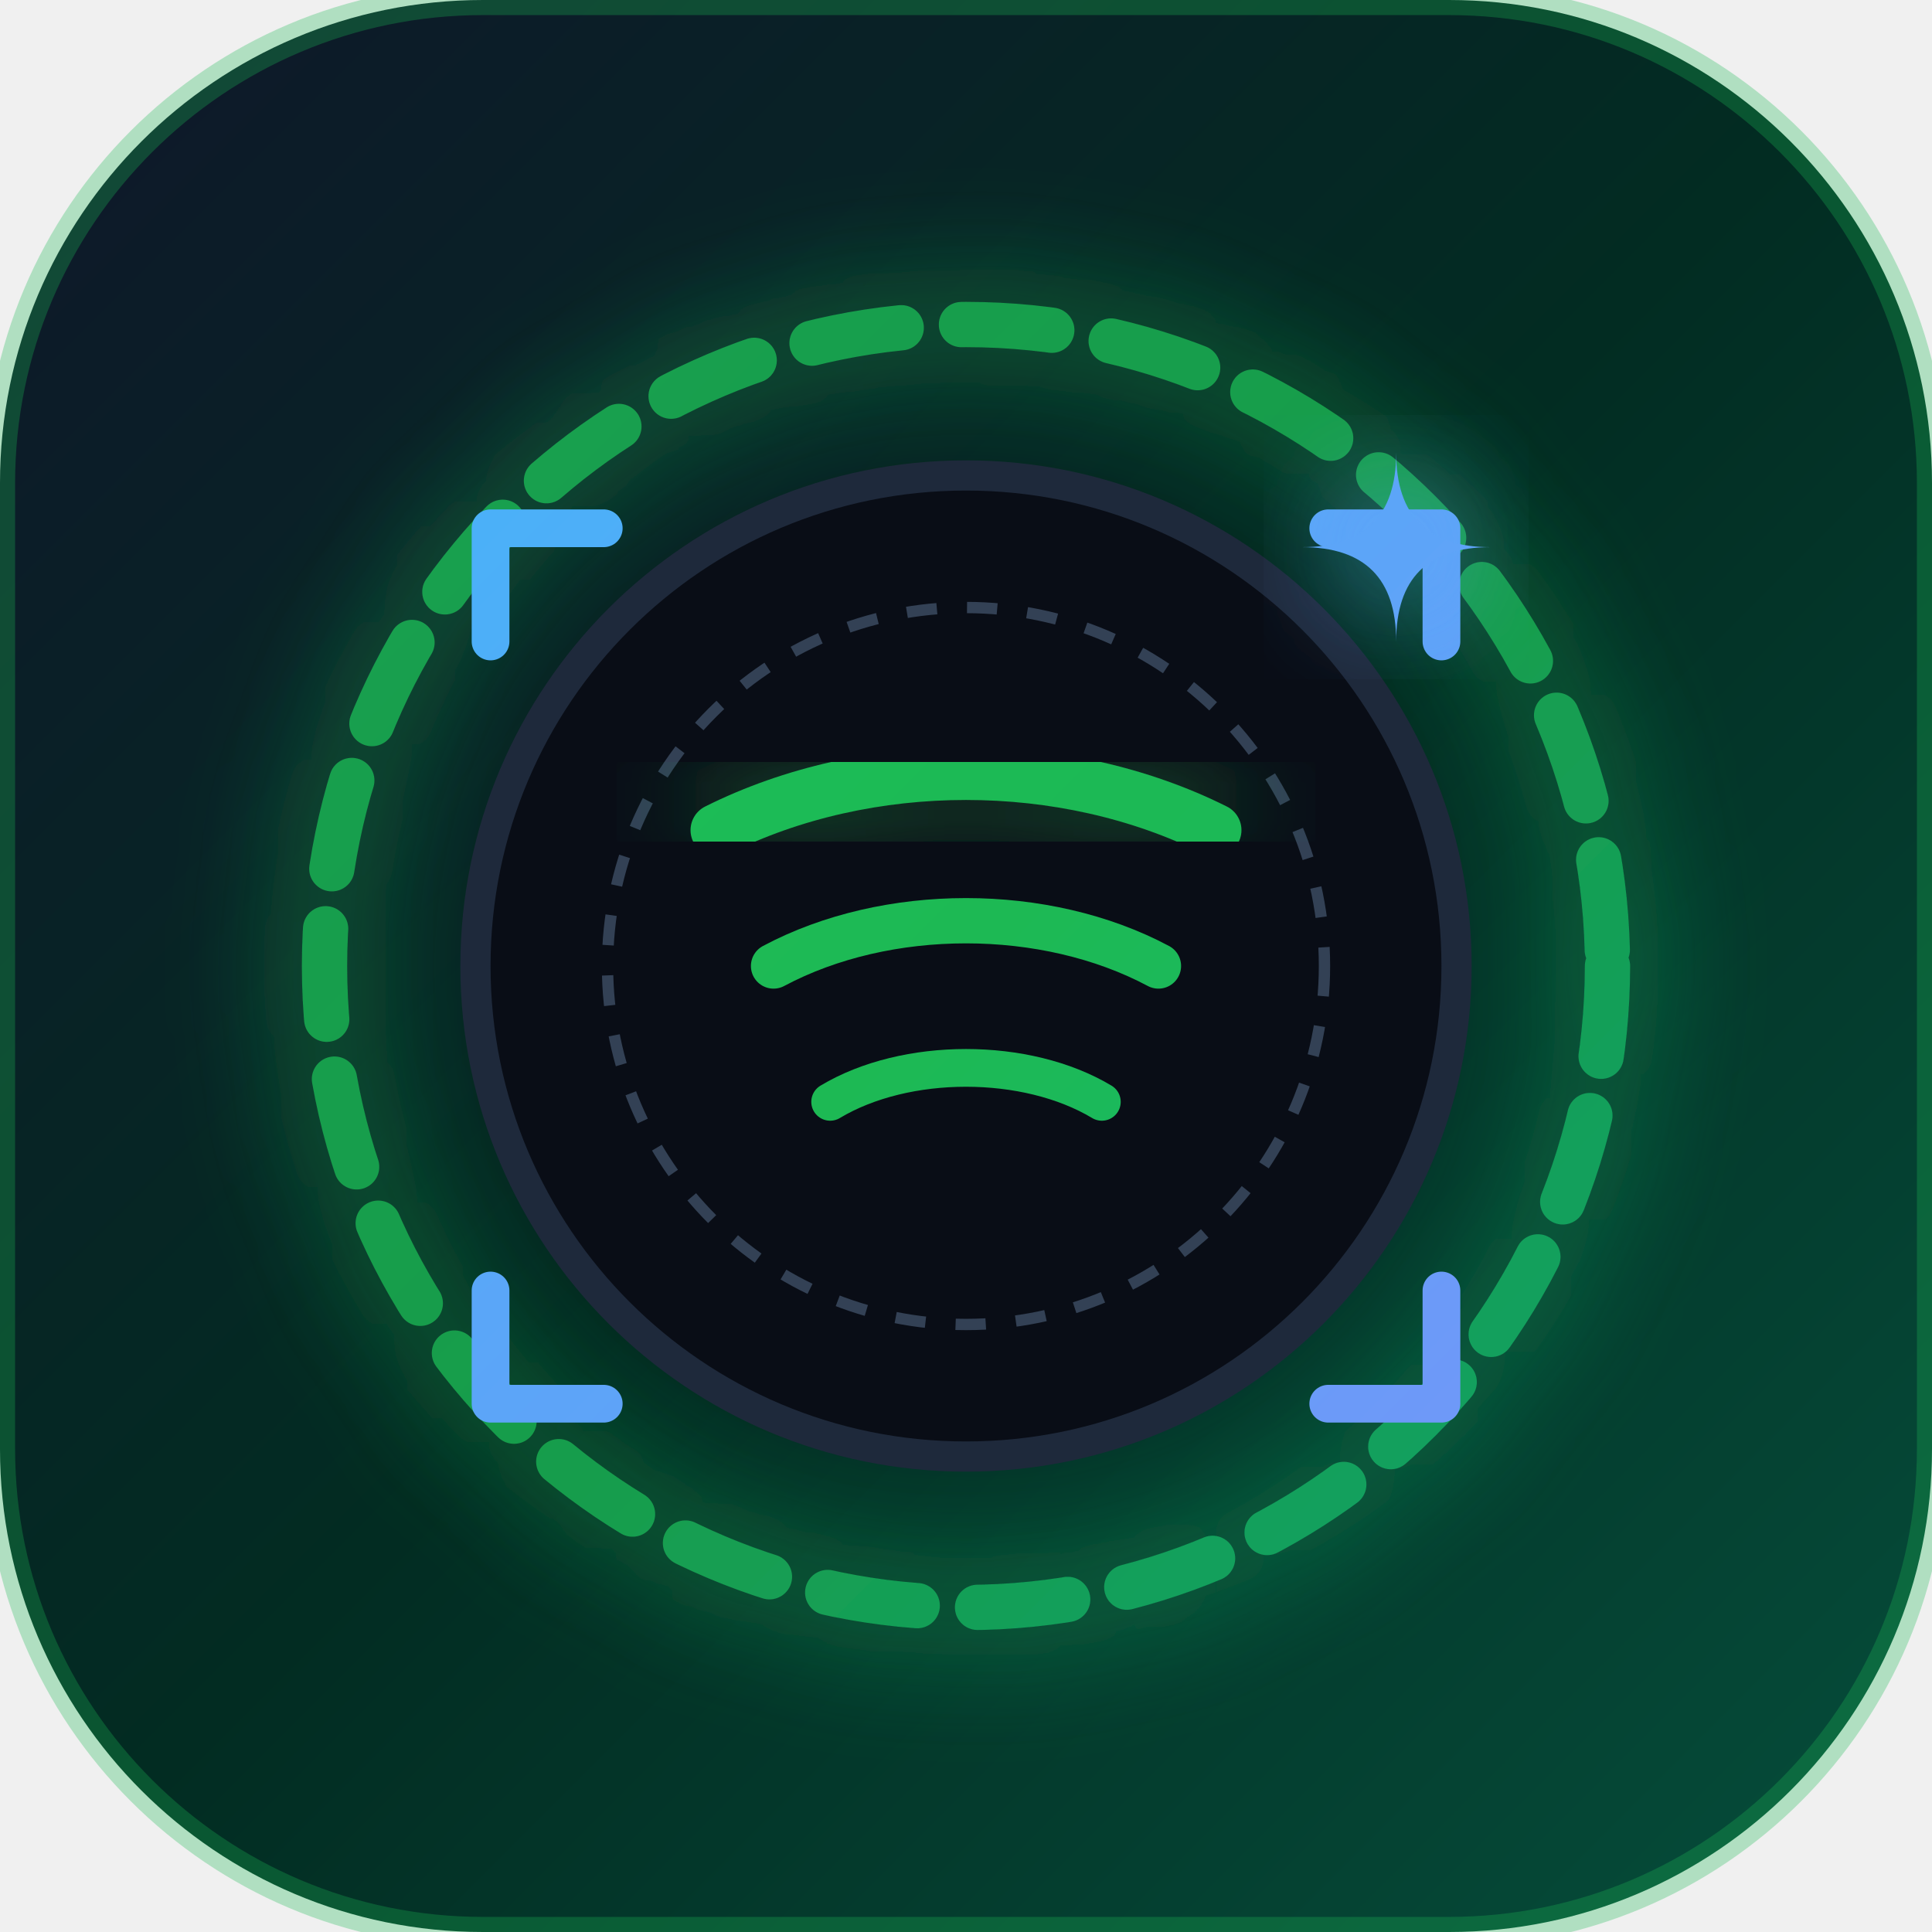
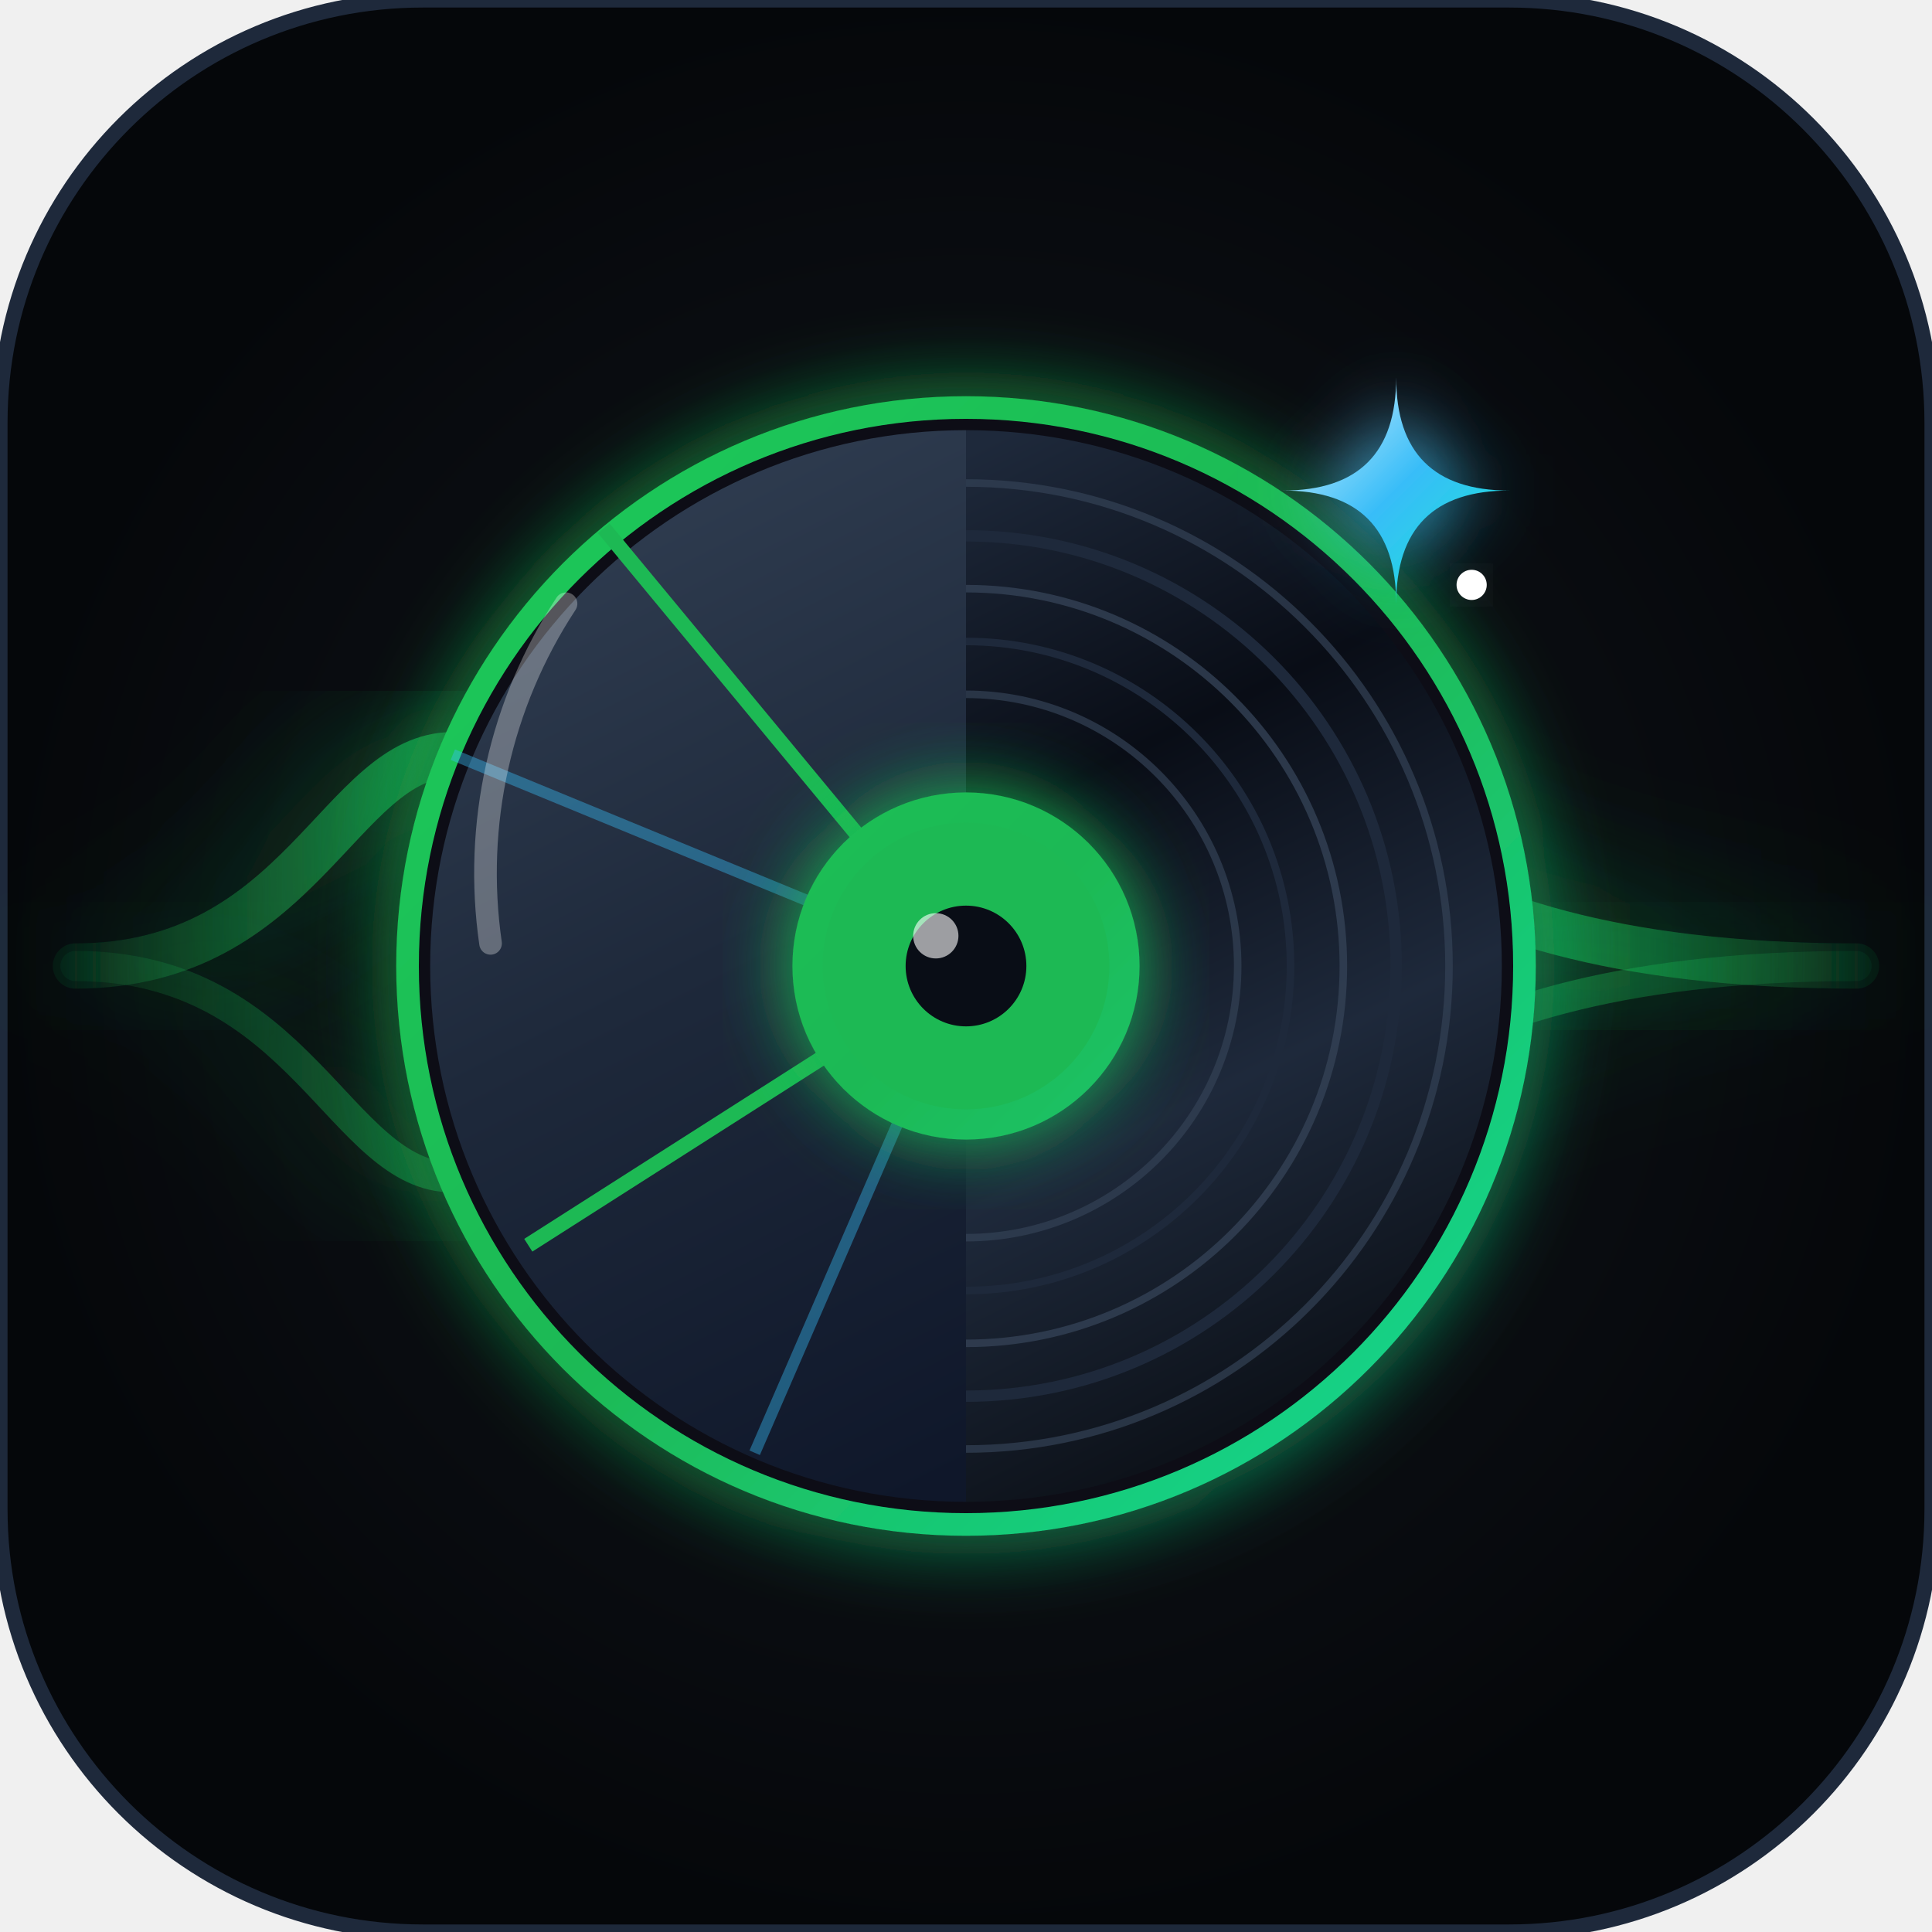
<svg xmlns="http://www.w3.org/2000/svg" viewBox="0 0 512 512" fill="none">
  <defs>
-     <linearGradient id="bgGrad" x1="0" y1="0" x2="512" y2="512" gradientUnits="userSpaceOnUse">
-       <stop offset="0%" stop-color="#0F172A" />
-       <stop offset="50%" stop-color="#022C22" />
-       <stop offset="100%" stop-color="#064E3B" />
+     <radialGradient id="bgGlow" cx="50%" cy="50%" r="50%" fx="50%" fy="50%">
+       <stop offset="0%" stop-color="#141E1B" />
+       <stop offset="70%" stop-color="#090C10" />
+       <stop offset="100%" stop-color="#05070A" />
+     </radialGradient>
+     <linearGradient id="neonGreen" x1="0" y1="0" x2="512" y2="512" gradientUnits="userSpaceOnUse">
+       <stop offset="0%" stop-color="#1ed760" />
+       <stop offset="50%" stop-color="#1DB954" />
+       <stop offset="100%" stop-color="#0df2c9" />
    </linearGradient>
-     <linearGradient id="neonGreen" x1="0" y1="0" x2="512" y2="512" gradientUnits="userSpaceOnUse">
-       <stop offset="0%" stop-color="#22C55E" />
-       <stop offset="50%" stop-color="#1DB954" />
-       <stop offset="100%" stop-color="#10B981" />
+     <linearGradient id="waveGrad" x1="0" y1="256" x2="512" y2="256" gradientUnits="userSpaceOnUse">
+       <stop offset="0%" stop-color="#1DB954" stop-opacity="0" />
+       <stop offset="25%" stop-color="#1ed760" stop-opacity="0.8" />
+       <stop offset="50%" stop-color="#0df2c9" stop-opacity="0.9" />
+       <stop offset="75%" stop-color="#1ed760" stop-opacity="0.8" />
+       <stop offset="100%" stop-color="#1DB954" stop-opacity="0" />
    </linearGradient>
-     <linearGradient id="geminiCyan" x1="0" y1="0" x2="512" y2="512" gradientUnits="userSpaceOnUse">
-       <stop offset="0%" stop-color="#38BDF8" />
-       <stop offset="100%" stop-color="#818CF8" />
+     <linearGradient id="apertureMetallic" x1="120" y1="120" x2="256" y2="390" gradientUnits="userSpaceOnUse">
+       <stop offset="0%" stop-color="#334155" />
+       <stop offset="50%" stop-color="#1E293B" />
+       <stop offset="100%" stop-color="#0F172A" />
    </linearGradient>
-     <filter id="glow" x="-20%" y="-20%" width="140%" height="140%">
-       <feGaussianBlur stdDeviation="16" result="blur" />
+     <linearGradient id="vinylGroove" x1="256" y1="120" x2="390" y2="390" gradientUnits="userSpaceOnUse">
+       <stop offset="0%" stop-color="#1E293B" />
+       <stop offset="30%" stop-color="#090D16" />
+       <stop offset="60%" stop-color="#1E293B" />
+       <stop offset="100%" stop-color="#05070A" />
+     </linearGradient>
+     <linearGradient id="sparkleGrad" x1="330" y1="100" x2="400" y2="170" gradientUnits="userSpaceOnUse">
+       <stop offset="0%" stop-color="#FFFFFF" />
+       <stop offset="50%" stop-color="#38BDF8" />
+       <stop offset="100%" stop-color="#0df2c9" />
+     </linearGradient>
+     <filter id="outerGlow" x="-30%" y="-30%" width="160%" height="160%">
+       <feGaussianBlur stdDeviation="18" result="blur" />
+       <feComposite in="SourceGraphic" in2="blur" operator="over" />
+     </filter>
+     <filter id="intenseGlow" x="-20%" y="-20%" width="140%" height="140%">
+       <feGaussianBlur stdDeviation="10" result="blur" />
      <feComposite in="SourceGraphic" in2="blur" operator="over" />
    </filter>
  </defs>
-   <rect width="512" height="512" rx="128" fill="url(#bgGrad)" stroke="#1DB954" stroke-width="8" stroke-opacity="0.3" />
-   <circle cx="256" cy="256" r="170" stroke="url(#neonGreen)" stroke-width="12" stroke-linecap="round" stroke-dasharray="24 16" filter="url(#glow)" opacity="0.8" />
-   <circle cx="256" cy="256" r="130" fill="#090D16" stroke="#1E293B" stroke-width="8" />
-   <circle cx="256" cy="256" r="95" stroke="#334155" stroke-width="3" stroke-dasharray="8 8" />
-   <path d="M190 220 C230 200 282 200 322 220" stroke="url(#neonGreen)" stroke-width="14" stroke-linecap="round" filter="url(#glow)" />
-   <path d="M205 256 C235 240 277 240 307 256" stroke="url(#neonGreen)" stroke-width="12" stroke-linecap="round" />
-   <path d="M220 292 C240 280 272 280 292 292" stroke="url(#neonGreen)" stroke-width="10" stroke-linecap="round" />
-   <path d="M130 170 V140 H160" stroke="url(#geminiCyan)" stroke-width="10" stroke-linecap="round" stroke-linejoin="round" />
-   <path d="M382 170 V140 H352" stroke="url(#geminiCyan)" stroke-width="10" stroke-linecap="round" stroke-linejoin="round" />
-   <path d="M130 342 V372 H160" stroke="url(#geminiCyan)" stroke-width="10" stroke-linecap="round" stroke-linejoin="round" />
-   <path d="M382 342 V372 H352" stroke="url(#geminiCyan)" stroke-width="10" stroke-linecap="round" stroke-linejoin="round" />
-   <path d="M370 120 Q370 145 395 145 Q370 145 370 170 Q370 145 345 145 Q370 145 370 120 Z" fill="url(#geminiCyan)" filter="url(#glow)" />
+   <rect width="512" height="512" rx="112" fill="url(#bgGlow)" stroke="#1E293B" stroke-width="4" />
+   <path d="M 20 256 C 80 256 90 200 120 200 C 150 200 160 256 220 256 C 280 256 290 200 320 200 C 350 200 360 256 492 256" stroke="url(#waveGrad)" stroke-width="12" stroke-linecap="round" fill="none" filter="url(#outerGlow)" opacity="0.85" />
+   <path d="M 20 256 C 80 256 90 312 120 312 C 150 312 160 256 220 256 C 280 256 290 312 320 312 C 350 312 360 256 492 256" stroke="url(#waveGrad)" stroke-width="8" stroke-linecap="round" fill="none" filter="url(#outerGlow)" opacity="0.6" />
+   <circle cx="256" cy="256" r="148" stroke="url(#neonGreen)" stroke-width="6" filter="url(#intenseGlow)" fill="#090D16" />
+   <g clip-path="url(#leftHalf)">
+     <clipPath id="leftHalf">
+       <rect x="100" y="100" width="156" height="312" />
+     </clipPath>
+     <circle cx="256" cy="256" r="142" fill="url(#apertureMetallic)" />
+     <path d="M 120 200 L 256 256" stroke="#38BDF8" stroke-width="3" opacity="0.4" />
+     <path d="M 160 140 L 256 256" stroke="#1DB954" stroke-width="4" />
+     <path d="M 140 330 L 256 256" stroke="#1DB954" stroke-width="4" />
+     <path d="M 200 385 L 256 256" stroke="#38BDF8" stroke-width="3" opacity="0.4" />
+     <path d="M 150 160 A 130 130 0 0 0 130 250" stroke="#FFFFFF" stroke-width="6" stroke-linecap="round" opacity="0.3" />
+   </g>
+   <g clip-path="url(#rightHalf)">
+     <clipPath id="rightHalf">
+       <rect x="256" y="100" width="156" height="312" />
+     </clipPath>
+     <circle cx="256" cy="256" r="142" fill="url(#vinylGroove)" />
+     <circle cx="256" cy="256" r="128" stroke="#334155" stroke-width="2" opacity="0.7" />
+     <circle cx="256" cy="256" r="114" stroke="#1E293B" stroke-width="3" />
+     <circle cx="256" cy="256" r="100" stroke="#334155" stroke-width="2" opacity="0.8" />
+     <circle cx="256" cy="256" r="86" stroke="#1E293B" stroke-width="2" />
+     <circle cx="256" cy="256" r="72" stroke="#334155" stroke-width="2" opacity="0.7" />
+   </g>
+   <circle cx="256" cy="256" r="46" fill="url(#neonGreen)" filter="url(#intenseGlow)" />
+   <circle cx="256" cy="256" r="38" fill="#1DB954" />
+   <circle cx="256" cy="256" r="16" fill="#090D16" />
+   <circle cx="248" cy="248" r="6" fill="#FFFFFF" opacity="0.6" />
+   <path d="M 370 100 Q 370 130 400 130 Q 370 130 370 160 Q 370 130 340 130 Q 370 130 370 100 Z" fill="url(#sparkleGrad)" filter="url(#intenseGlow)" />
+   <circle cx="390" cy="155" r="4" fill="#FFFFFF" filter="url(#intenseGlow)" />
</svg>
